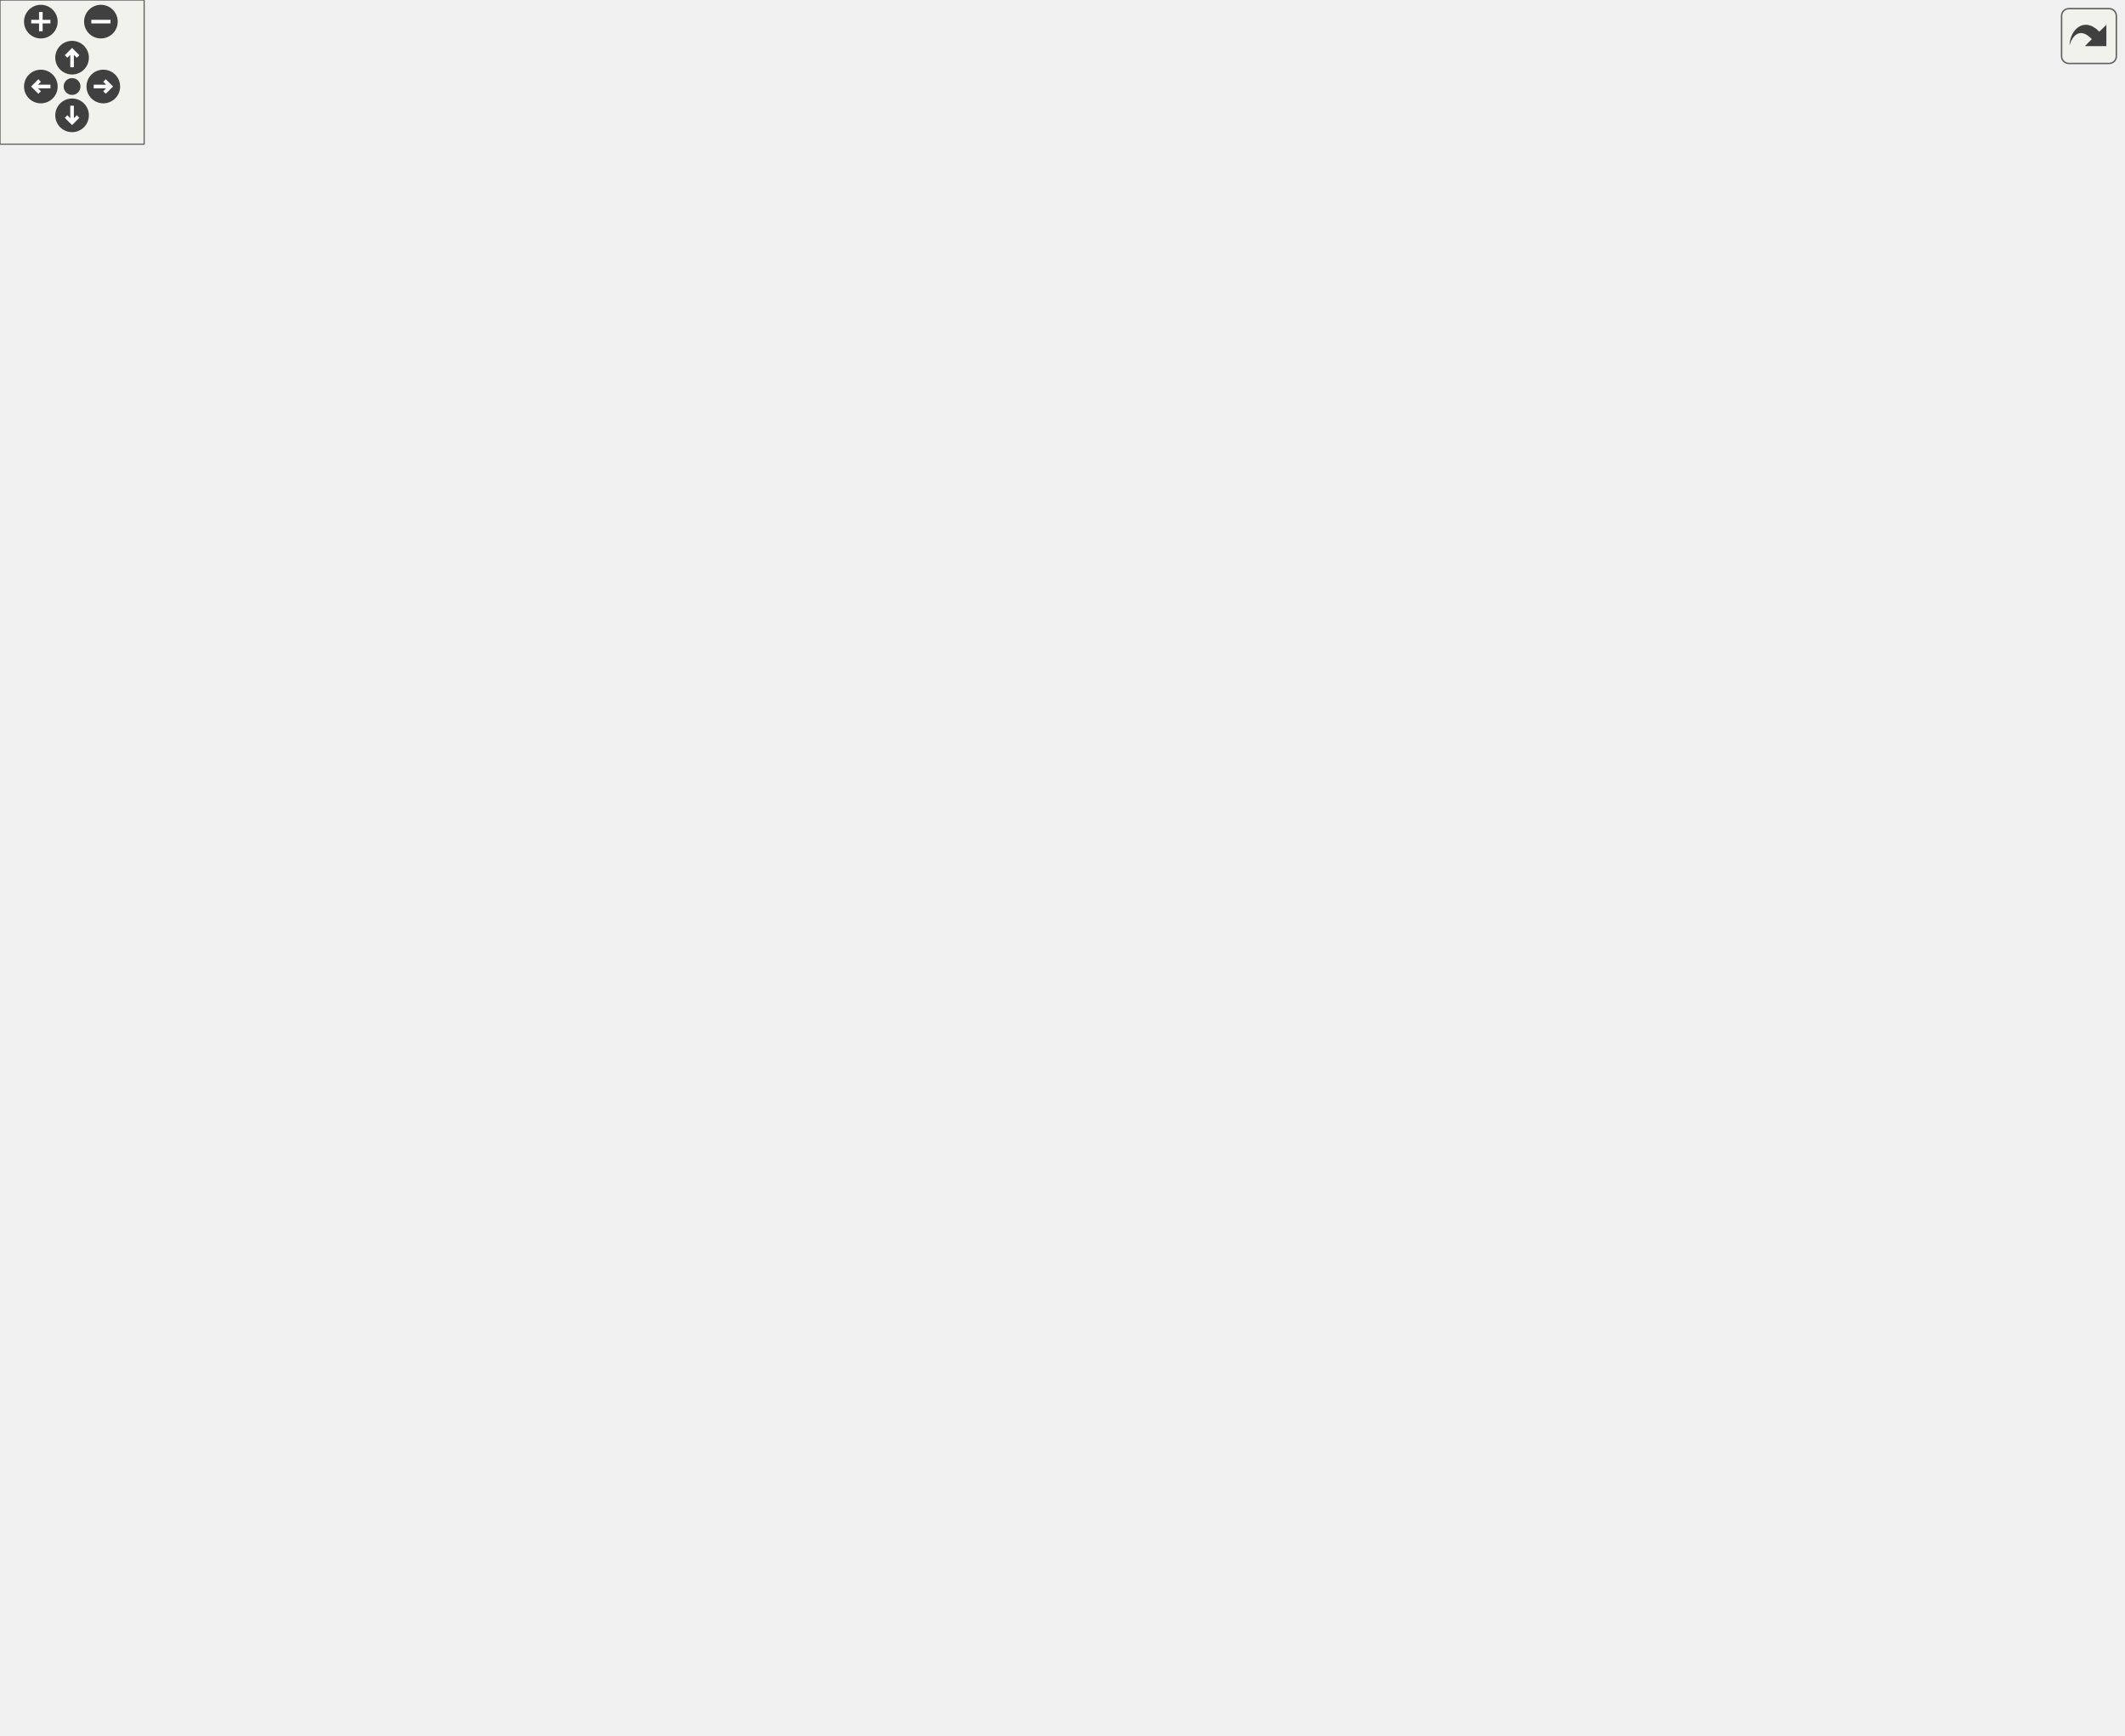
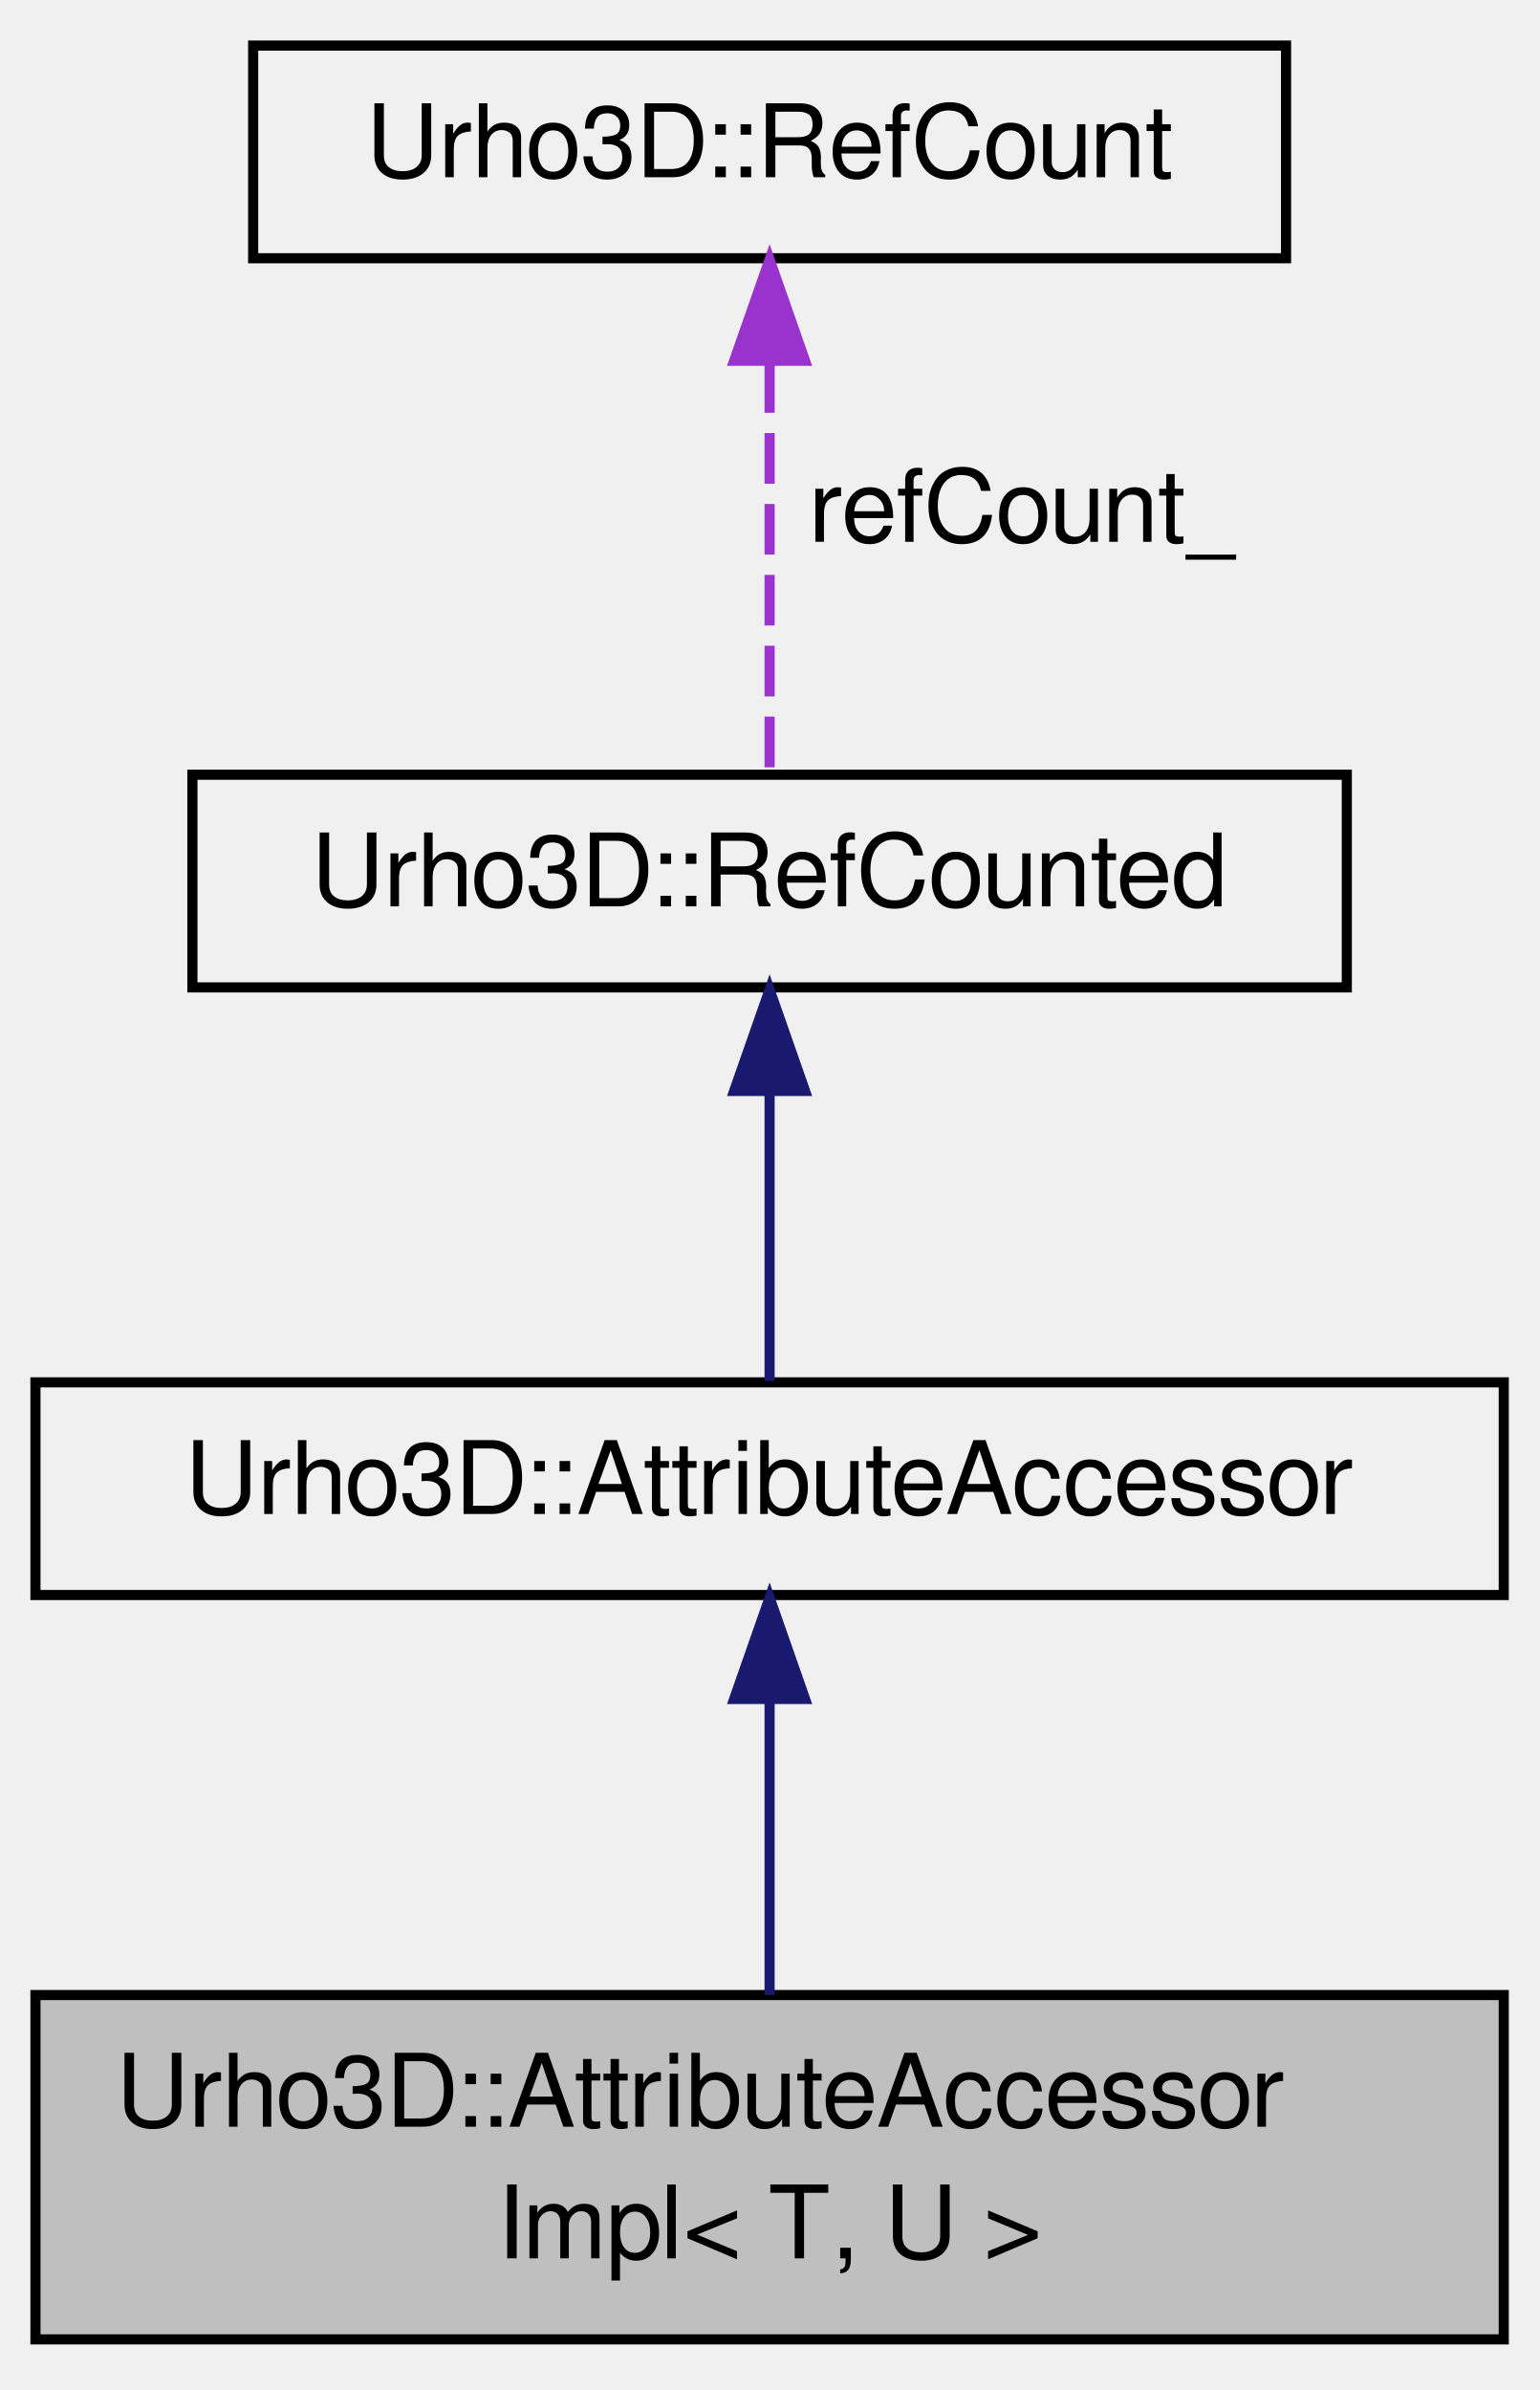
- <svg xmlns="http://www.w3.org/2000/svg" xmlns:xlink="http://www.w3.org/1999/xlink" id="main" version="1.1" xml:space="preserve">
-   <defs>
-     <circle id="rim" cx="0" cy="0" r="7" />
-     <circle id="rim2" cx="0" cy="0" r="3.5" />
-     <g id="zoomPlus">
-       <use xlink:href="#rim" fill="#404040">
-         <set attributeName="fill" to="#808080" begin="zoomplus.mouseover" end="zoomplus.mouseout" />
-       </use>
-       <path d="M-4,0h8M0,-4v8" fill="none" stroke="white" stroke-width="1.5" pointer-events="none" />
+ <svg xmlns="http://www.w3.org/2000/svg" xmlns:xlink="http://www.w3.org/1999/xlink" width="152pt" height="236pt" viewBox="0.00 0.00 152.00 236.00">
+   <g id="graph1" class="graph" transform="scale(1 1) rotate(0) translate(4 232)">
+     <g id="node1" class="node">
+       <polygon fill="#bfbfbf" stroke="black" points="-0.5,-1 -0.5,-35 144.5,-35 144.5,-1 -0.5,-1" />
+       <text text-anchor="start" x="7.5" y="-22" font-family="FreeSans" font-size="10.00">Urho3D::AttributeAccessor</text>
+       <text text-anchor="middle" x="72" y="-9" font-family="FreeSans" font-size="10.00">Impl&lt; T, U &gt;</text>
    </g>
-     <g id="zoomMin">
-       <use xlink:href="#rim" fill="#404040">
-         <set attributeName="fill" to="#808080" begin="zoomminus.mouseover" end="zoomminus.mouseout" />
-       </use>
-       <path d="M-4,0h8" fill="none" stroke="white" stroke-width="1.5" pointer-events="none" />
+     <g id="node2" class="node">
+       <a xlink:href="a00069.html" target="_top" xlink:title="Internal helper class for invoking attribute accessors.">
+         <polygon fill="none" stroke="black" points="-0.5,-74.5 -0.5,-95.5 144.5,-95.5 144.5,-74.5 -0.5,-74.5" />
+         <text text-anchor="middle" x="72" y="-82.5" font-family="FreeSans" font-size="10.00">Urho3D::AttributeAccessor</text>
+       </a>
    </g>
-     <g id="dirArrow">
-       <path fill="none" stroke="white" stroke-width="1.5" d="M0,-3.0v7 M-2.5,-0.5L0,-3.0L2.5,-0.5" />
+     <g id="edge2" class="edge">
+       <path fill="none" stroke="midnightblue" d="M72,-64.165C72,-54.797 72,-43.88 72,-35.014" />
+       <polygon fill="midnightblue" stroke="midnightblue" points="68.5,-64.235 72,-74.235 75.5,-64.235 68.5,-64.235" />
    </g>
-     <g id="resetDef">
-       <use xlink:href="#rim2" fill="#404040">
-         <set attributeName="fill" to="#808080" begin="reset.mouseover" end="reset.mouseout" />
-       </use>
+     <g id="node4" class="node">
+       <a xlink:href="a00282.html" target="_top" xlink:title="Base class for intrusively reference-counted objects. These are noncopyable and non-assignable.">
+         <polygon fill="none" stroke="black" points="15,-134.5 15,-155.5 129,-155.5 129,-134.5 15,-134.5" />
+         <text text-anchor="middle" x="72" y="-142.5" font-family="FreeSans" font-size="10.00">Urho3D::RefCounted</text>
+       </a>
    </g>
-   </defs>
-   <svg id="graph" class="graph">
-     <g id="viewport">
-       <g id="node1" class="node">
-         <polygon fill="#bfbfbf" stroke="black" points="276,-280.5 276,-301.5 390,-301.5 390,-280.5 276,-280.5" />
-         <text text-anchor="middle" x="333" y="-288.5" font-family="FreeSans" font-size="10.00">Urho3D::Serializable</text>
-       </g>
-       <g id="node7" class="node">
-         <a xlink:href="a00054.html" target="_top" xlink:title="Base class for animatable object, an animatable object can be set animation on it's attributes...">
-           <polygon fill="none" stroke="black" points="426,-280.5 426,-301.5 540,-301.5 540,-280.5 426,-280.5" />
-           <text text-anchor="middle" x="483" y="-288.5" font-family="FreeSans" font-size="10.00">Urho3D::Animatable</text>
-         </a>
-       </g>
-       <g id="edge6" class="edge">
-         <path fill="none" stroke="midnightblue" d="M400.311,-291C408.728,-291 417.277,-291 425.525,-291" />
-         <polygon fill="midnightblue" stroke="midnightblue" points="400.137,-287.5 390.136,-291 400.136,-294.5 400.137,-287.5" />
-       </g>
-       <g id="node2" class="node">
-         <a xlink:href="a00241.html" target="_top" xlink:title="Base class for objects with type identification, subsystem access and event sending/receiving capabil...">
-           <polygon fill="none" stroke="black" points="150,-280.5 150,-301.5 240,-301.5 240,-280.5 150,-280.5" />
-           <text text-anchor="middle" x="195" y="-288.5" font-family="FreeSans" font-size="10.00">Urho3D::Object</text>
-         </a>
-       </g>
-       <g id="edge2" class="edge">
-         <path fill="none" stroke="midnightblue" d="M250.212,-291C258.574,-291 267.218,-291 275.625,-291" />
-         <polygon fill="midnightblue" stroke="midnightblue" points="250.186,-287.5 240.186,-291 250.186,-294.5 250.186,-287.5" />
-       </g>
-       <g id="node4" class="node">
-         <a xlink:href="a00283.html" target="_top" xlink:title="Base class for intrusively reference-counted objects. These are noncopyable and non-assignable.">
-           <polygon fill="none" stroke="black" points="0,-280.5 0,-301.5 114,-301.5 114,-280.5 0,-280.5" />
-           <text text-anchor="middle" x="57" y="-288.5" font-family="FreeSans" font-size="10.00">Urho3D::RefCounted</text>
-         </a>
-       </g>
-       <g id="edge4" class="edge">
-         <path fill="none" stroke="midnightblue" d="M124.403,-291C133.027,-291 141.686,-291 149.838,-291" />
-         <polygon fill="midnightblue" stroke="midnightblue" points="124.326,-287.5 114.326,-291 124.326,-294.5 124.326,-287.5" />
-       </g>
-       <g id="node9" class="node">
-         <a xlink:href="a00102.html" target="_top" xlink:title="Base class for components. Components can be created to scene nodes.">
-           <polygon fill="none" stroke="red" points="576,-320.5 576,-341.5 692,-341.5 692,-320.5 576,-320.5" />
-           <text text-anchor="middle" x="634" y="-328.5" font-family="FreeSans" font-size="10.00">Urho3D::Component</text>
-         </a>
-       </g>
-       <g id="edge8" class="edge">
-         <path fill="none" stroke="midnightblue" d="M532.561,-304.129C552.602,-309.438 575.418,-315.482 594.33,-320.491" />
-         <polygon fill="midnightblue" stroke="midnightblue" points="533.236,-300.687 522.673,-301.51 531.444,-307.454 533.236,-300.687" />
-       </g>
-       <g id="node45" class="node">
-         <a xlink:href="a00236.html" target="_top" xlink:title="Scene node that may contain components and child nodes.">
-           <polygon fill="none" stroke="red" points="591.5,-280.5 591.5,-301.5 676.5,-301.5 676.5,-280.5 591.5,-280.5" />
-           <text text-anchor="middle" x="634" y="-288.5" font-family="FreeSans" font-size="10.00">Urho3D::Node</text>
-         </a>
-       </g>
-       <g id="edge44" class="edge">
-         <path fill="none" stroke="midnightblue" d="M550.194,-291C564.207,-291 578.606,-291 591.429,-291" />
-         <polygon fill="midnightblue" stroke="midnightblue" points="550.087,-287.5 540.087,-291 550.087,-294.5 550.087,-287.5" />
-       </g>
-       <g id="node47" class="node">
-         <a xlink:href="a00364.html" target="_top" xlink:title="Base class for UI elements.">
-           <polygon fill="none" stroke="red" points="579.5,-240.5 579.5,-261.5 688.5,-261.5 688.5,-240.5 579.5,-240.5" />
-           <text text-anchor="middle" x="634" y="-248.5" font-family="FreeSans" font-size="10.00">Urho3D::UIElement</text>
-         </a>
-       </g>
-       <g id="edge46" class="edge">
-         <path fill="none" stroke="midnightblue" d="M532.561,-277.871C552.602,-272.562 575.418,-266.518 594.33,-261.509" />
-         <polygon fill="midnightblue" stroke="midnightblue" points="531.444,-274.546 522.673,-280.49 533.236,-281.313 531.444,-274.546" />
-       </g>
-       <g id="node11" class="node">
-         <a xlink:href="a00060.html" target="_top" xlink:title="Component that drives an AnimatedModel's animations.">
-           <polygon fill="none" stroke="black" points="728.5,-640.5 728.5,-661.5 883.5,-661.5 883.5,-640.5 728.5,-640.5" />
-           <text text-anchor="middle" x="806" y="-648.5" font-family="FreeSans" font-size="10.00">Urho3D::AnimationController</text>
-         </a>
-       </g>
-       <g id="edge10" class="edge">
-         <path fill="none" stroke="midnightblue" d="M637.763,-351.576C649.336,-412.682 686.157,-591.304 728,-631 731.955,-634.752 736.516,-637.826 741.405,-640.34" />
-         <polygon fill="midnightblue" stroke="midnightblue" points="641.175,-350.782 635.901,-341.593 634.294,-352.066 641.175,-350.782" />
-       </g>
-       <g id="node13" class="node">
-         <a xlink:href="a00088.html" target="_top" xlink:title="Camera component.">
-           <polygon fill="none" stroke="black" points="757,-600.5 757,-621.5 855,-621.5 855,-600.5 757,-600.5" />
-           <text text-anchor="middle" x="806" y="-608.5" font-family="FreeSans" font-size="10.00">Urho3D::Camera</text>
-         </a>
-       </g>
-       <g id="edge12" class="edge">
-         <path fill="none" stroke="midnightblue" d="M635.162,-351.604C639.078,-400.742 655.981,-525.578 728,-591 735.968,-598.238 746.199,-602.931 756.611,-605.956" />
-         <polygon fill="midnightblue" stroke="midnightblue" points="638.649,-351.296 634.463,-341.563 631.666,-351.782 638.649,-351.296" />
-       </g>
-       <g id="node15" class="node">
-         <a xlink:href="a00098.html" target="_top" xlink:title="Physics collision shape component.">
-           <polygon fill="none" stroke="black" points="741.5,-560.5 741.5,-581.5 870.5,-581.5 870.5,-560.5 741.5,-560.5" />
-           <text text-anchor="middle" x="806" y="-568.5" font-family="FreeSans" font-size="10.00">Urho3D::CollisionShape</text>
-         </a>
-       </g>
-       <g id="edge14" class="edge">
-         <path fill="none" stroke="midnightblue" d="M636.699,-351.659C643.533,-395.357 665.648,-497.515 728,-551 732.457,-554.823 737.55,-557.93 742.952,-560.452" />
-         <polygon fill="midnightblue" stroke="midnightblue" points="640.146,-351.041 635.245,-341.648 633.219,-352.047 640.146,-351.041" />
-       </g>
-       <g id="node17" class="node">
-         <a xlink:href="a00099.html" target="_top" xlink:title="2D collision shape component.">
-           <polygon fill="none" stroke="red" points="734.5,-520.5 734.5,-541.5 877.5,-541.5 877.5,-520.5 734.5,-520.5" />
-           <text text-anchor="middle" x="806" y="-528.5" font-family="FreeSans" font-size="10.00">Urho3D::CollisionShape2D</text>
-         </a>
-       </g>
-       <g id="edge16" class="edge">
-         <path fill="none" stroke="midnightblue" d="M638.876,-351.752C648.841,-389.45 675.195,-469.142 728,-511 732.82,-514.821 738.288,-517.919 744.038,-520.431" />
-         <polygon fill="midnightblue" stroke="midnightblue" points="642.23,-350.735 636.395,-341.892 635.441,-352.444 642.23,-350.735" />
-       </g>
-       <g id="node19" class="node">
-         <a xlink:href="a00111.html" target="_top" xlink:title="Physics constraint component. Connects two rigid bodies together, or one rigid body to a static point...">
-           <polygon fill="none" stroke="black" points="751.5,-480.5 751.5,-501.5 860.5,-501.5 860.5,-480.5 751.5,-480.5" />
-           <text text-anchor="middle" x="806" y="-488.5" font-family="FreeSans" font-size="10.00">Urho3D::Constraint</text>
-         </a>
-       </g>
-       <g id="edge18" class="edge">
-         <path fill="none" stroke="midnightblue" d="M641.838,-350.975C654.924,-381.646 684.182,-440.031 728,-471 734.964,-475.922 743.038,-479.634 751.297,-482.433" />
-         <polygon fill="midnightblue" stroke="midnightblue" points="645.069,-349.628 638.023,-341.716 638.597,-352.295 645.069,-349.628" />
-       </g>
-       <g id="node21" class="node">
-         <a xlink:href="a00112.html" target="_top" xlink:title="2D physics constraint component.">
-           <polygon fill="none" stroke="red" points="745,-440.5 745,-461.5 867,-461.5 867,-440.5 745,-440.5" />
-           <text text-anchor="middle" x="806" y="-448.5" font-family="FreeSans" font-size="10.00">Urho3D::Constraint2D</text>
-         </a>
-       </g>
-       <g id="edge20" class="edge">
-         <path fill="none" stroke="midnightblue" d="M646.745,-350.094C662.938,-372.835 693.022,-410.333 728,-431 734.499,-434.84 741.727,-437.95 749.088,-440.467" />
-         <polygon fill="midnightblue" stroke="midnightblue" points="649.442,-347.841 640.867,-341.618 643.69,-351.83 649.442,-347.841" />
-       </g>
-       <g id="node23" class="node">
-         <a xlink:href="a00136.html" target="_top" xlink:title="Debug geometry rendering component. Should be added only to the root scene node.">
-           <polygon fill="none" stroke="black" points="739,-400.5 739,-421.5 873,-421.5 873,-400.5 739,-400.5" />
-           <text text-anchor="middle" x="806" y="-408.5" font-family="FreeSans" font-size="10.00">Urho3D::DebugRenderer</text>
-         </a>
-       </g>
-       <g id="edge22" class="edge">
-         <path fill="none" stroke="midnightblue" d="M655.791,-347.752C674.157,-361.153 701.597,-379.538 728,-391 736.592,-394.73 746.029,-397.877 755.281,-400.491" />
-         <polygon fill="midnightblue" stroke="midnightblue" points="657.661,-344.781 647.547,-341.626 653.486,-350.4 657.661,-344.781" />
-       </g>
-       <g id="node25" class="node">
-         <a xlink:href="a00146.html" target="_top" xlink:title="Base class for visible components.">
-           <polygon fill="none" stroke="red" points="754,-360.5 754,-381.5 858,-381.5 858,-360.5 754,-360.5" />
-           <text text-anchor="middle" x="806" y="-368.5" font-family="FreeSans" font-size="10.00">Urho3D::Drawable</text>
-         </a>
-       </g>
-       <g id="edge24" class="edge">
-         <path fill="none" stroke="midnightblue" d="M689.206,-343.839C712.331,-349.216 738.877,-355.39 760.813,-360.491" />
-         <polygon fill="midnightblue" stroke="midnightblue" points="689.724,-340.366 679.191,-341.51 688.138,-347.184 689.724,-340.366" />
-       </g>
-       <g id="node27" class="node">
-         <a xlink:href="a00208.html" target="_top" xlink:title="Helper base class for user-defined game logic components that hooks up to update events and forwards ...">
-           <polygon fill="none" stroke="black" points="736,-320.5 736,-341.5 876,-341.5 876,-320.5 736,-320.5" />
-           <text text-anchor="middle" x="806" y="-328.5" font-family="FreeSans" font-size="10.00">Urho3D::LogicComponent</text>
-         </a>
-       </g>
-       <g id="edge26" class="edge">
-         <path fill="none" stroke="midnightblue" d="M702.259,-331C713.327,-331 724.806,-331 735.917,-331" />
-         <polygon fill="midnightblue" stroke="midnightblue" points="702.231,-327.5 692.231,-331 702.231,-334.5 702.231,-327.5" />
-       </g>
-       <g id="node29" class="node">
-         <a xlink:href="a00212.html" target="_top" xlink:title="Lua script object component.">
-           <polygon fill="none" stroke="black" points="733.5,-280.5 733.5,-301.5 878.5,-301.5 878.5,-280.5 733.5,-280.5" />
-           <text text-anchor="middle" x="806" y="-288.5" font-family="FreeSans" font-size="10.00">Urho3D::LuaScriptInstance</text>
-         </a>
-       </g>
-       <g id="edge28" class="edge">
-         <path fill="none" stroke="midnightblue" d="M689.206,-318.161C712.331,-312.784 738.877,-306.61 760.813,-301.509" />
-         <polygon fill="midnightblue" stroke="midnightblue" points="688.138,-314.816 679.191,-320.49 689.724,-321.634 688.138,-314.816" />
-       </g>
-       <g id="node31" class="node">
-         <a xlink:href="a00214.html" target="_top" xlink:title="Material cache for 2D.">
-           <polygon fill="none" stroke="black" points="735.5,-240.5 735.5,-261.5 876.5,-261.5 876.5,-240.5 735.5,-240.5" />
-           <text text-anchor="middle" x="806" y="-248.5" font-family="FreeSans" font-size="10.00">Urho3D::MaterialCache2D</text>
-         </a>
-       </g>
-       <g id="edge30" class="edge">
-         <path fill="none" stroke="midnightblue" d="M682.686,-316.33C685.931,-314.714 689.07,-312.941 692,-311 711.94,-297.792 707.541,-283.389 728,-271 734.338,-267.162 741.395,-264.056 748.601,-261.543" />
-         <polygon fill="midnightblue" stroke="midnightblue" points="681.066,-313.22 673.347,-320.477 683.907,-319.617 681.066,-313.22" />
-       </g>
-       <g id="node33" class="node">
-         <a xlink:href="a00229.html" target="_top" xlink:title="Component which tags geometry for inclusion in the navigation mesh. Optionally auto-includes geometry...">
-           <polygon fill="none" stroke="black" points="752.5,-200.5 752.5,-221.5 859.5,-221.5 859.5,-200.5 752.5,-200.5" />
-           <text text-anchor="middle" x="806" y="-208.5" font-family="FreeSans" font-size="10.00">Urho3D::Navigable</text>
-         </a>
-       </g>
-       <g id="edge32" class="edge">
-         <path fill="none" stroke="midnightblue" d="M686.576,-315.292C688.487,-313.974 690.306,-312.546 692,-311 720.793,-284.71 698.166,-256.102 728,-231 734.953,-225.15 743.404,-220.981 752.143,-218.017" />
-         <polygon fill="midnightblue" stroke="midnightblue" points="684.628,-312.375 677.707,-320.397 688.12,-318.442 684.628,-312.375" />
-       </g>
-       <g id="node35" class="node">
-         <a xlink:href="a00231.html" target="_top" xlink:title="Navigation mesh component. Collects the navigation geometry from child nodes with the Navigable compo...">
-           <polygon fill="none" stroke="black" points="738,-160.5 738,-181.5 874,-181.5 874,-160.5 738,-160.5" />
-           <text text-anchor="middle" x="806" y="-168.5" font-family="FreeSans" font-size="10.00">Urho3D::NavigationMesh</text>
-         </a>
-       </g>
-       <g id="edge34" class="edge">
-         <path fill="none" stroke="midnightblue" d="M687.548,-315.018C689.125,-313.777 690.617,-312.441 692,-311 730.565,-270.836 687.839,-229.568 728,-191 731.932,-187.224 736.477,-184.134 741.356,-181.609" />
-         <polygon fill="midnightblue" stroke="midnightblue" points="685.595,-312.113 679.061,-320.453 689.37,-318.007 685.595,-312.113" />
-       </g>
-       <g id="node37" class="node">
-         <a xlink:href="a00233.html" target="_top" xlink:title="Network interest management settings component.">
-           <polygon fill="none" stroke="black" points="740.5,-120.5 740.5,-141.5 871.5,-141.5 871.5,-120.5 740.5,-120.5" />
-           <text text-anchor="middle" x="806" y="-128.5" font-family="FreeSans" font-size="10.00">Urho3D::NetworkPriority</text>
-         </a>
-       </g>
-       <g id="edge36" class="edge">
-         <path fill="none" stroke="midnightblue" d="M688.231,-314.677C689.566,-313.533 690.828,-312.31 692,-311 740.609,-256.686 677.23,-203.3 728,-151 731.7,-147.188 736.021,-144.068 740.695,-141.517" />
-         <polygon fill="midnightblue" stroke="midnightblue" points="686.165,-311.85 679.895,-320.391 690.122,-317.624 686.165,-311.85" />
-       </g>
-       <g id="node39" class="node">
-         <a xlink:href="a00247.html" target="_top" xlink:title="Octree component. Should be added only to the root scene node">
-           <polygon fill="none" stroke="black" points="760,-80.5 760,-101.5 852,-101.5 852,-80.5 760,-80.5" />
-           <text text-anchor="middle" x="806" y="-88.5" font-family="FreeSans" font-size="10.00">Urho3D::Octree</text>
-         </a>
-       </g>
-       <g id="edge38" class="edge">
-         <path fill="none" stroke="midnightblue" d="M688.736,-314.357C689.89,-313.306 690.982,-312.188 692,-311 750.763,-242.413 666.506,-177.149 728,-111 736.281,-102.092 747.942,-96.929 759.729,-93.994" />
-         <polygon fill="midnightblue" stroke="midnightblue" points="686.428,-311.705 680.34,-320.376 690.506,-317.394 686.428,-311.705" />
-       </g>
-       <g id="node41" class="node">
-         <a xlink:href="a00250.html" target="_top" xlink:title="A link between otherwise unconnected regions of the navigation mesh.">
-           <polygon fill="none" stroke="black" points="730,-40.5 730,-61.5 882,-61.5 882,-40.5 730,-40.5" />
-           <text text-anchor="middle" x="806" y="-48.5" font-family="FreeSans" font-size="10.00">Urho3D::OffMeshConnection</text>
-         </a>
-       </g>
-       <g id="edge40" class="edge">
-         <path fill="none" stroke="midnightblue" d="M688.782,-314.396C689.923,-313.333 691,-312.203 692,-311 760.974,-228.076 655.723,-151.061 728,-71 731.372,-67.264 735.339,-64.184 739.665,-61.648" />
-         <polygon fill="midnightblue" stroke="midnightblue" points="686.47,-311.751 680.452,-320.471 690.594,-317.407 686.47,-311.751" />
-       </g>
-       <g id="node43" class="node">
-         <a xlink:href="a00266.html" target="_top" xlink:title="Physics simulation world component. Should be added only to the root scene node.">
-           <polygon fill="none" stroke="black" points="746,-0.5 746,-21.5 866,-21.5 866,-0.5 746,-0.5" />
-           <text text-anchor="middle" x="806" y="-8.5" font-family="FreeSans" font-size="10.00">Urho3D::PhysicsWorld</text>
-         </a>
-       </g>
-       <g id="edge42" class="edge">
-         <path fill="none" stroke="midnightblue" d="M688.888,-314.355C689.992,-313.304 691.033,-312.187 692,-311 771.216,-213.7 644.907,-125.01 728,-31 732.907,-25.448 739.125,-21.338 745.902,-18.311" />
-         <polygon fill="midnightblue" stroke="midnightblue" points="686.737,-311.594 680.81,-320.376 690.92,-317.206 686.737,-311.594" />
-       </g>
+     <g id="edge4" class="edge">
+       <path fill="none" stroke="midnightblue" d="M72,-124.231C72,-114.592 72,-103.544 72,-95.634" />
+       <polygon fill="midnightblue" stroke="midnightblue" points="68.5,-124.273 72,-134.273 75.5,-124.273 68.5,-124.273" />
    </g>
-   </svg>
-   <g id="navigator" transform="translate(0 0)" fill="#404254">
-     <rect fill="#f2f5e9" fill-opacity="0.5" stroke="#606060" stroke-width=".5" x="0" y="0" width="60" height="60" />
-     <use id="zoomplus" xlink:href="#zoomPlus" x="17" y="9" />
-     <use id="zoomminus" xlink:href="#zoomMin" x="42" y="9" />
-     <use id="reset" xlink:href="#resetDef" x="30" y="36" />
-     <g id="arrowUp" xlink:href="#dirArrow" transform="translate(30 24)">
-       <use xlink:href="#rim" fill="#404040">
-         <set attributeName="fill" to="#808080" begin="arrowUp.mouseover" end="arrowUp.mouseout" />
-       </use>
-       <path fill="none" stroke="white" stroke-width="1.5" d="M0,-3.0v7 M-2.5,-0.5L0,-3.0L2.5,-0.5" />
+     <g id="node6" class="node">
+       <a xlink:href="a00281.html" target="_top" xlink:title="Reference count structure.">
+         <polygon fill="none" stroke="black" points="21,-206.5 21,-227.5 123,-227.5 123,-206.5 21,-206.5" />
+         <text text-anchor="middle" x="72" y="-214.5" font-family="FreeSans" font-size="10.00">Urho3D::RefCount</text>
+       </a>
    </g>
-     <g id="arrowRight" xlink:href="#dirArrow" transform="rotate(90) translate(36 -43)">
-       <use xlink:href="#rim" fill="#404040">
-         <set attributeName="fill" to="#808080" begin="arrowRight.mouseover" end="arrowRight.mouseout" />
-       </use>
-       <path fill="none" stroke="white" stroke-width="1.5" d="M0,-3.0v7 M-2.5,-0.5L0,-3.0L2.5,-0.5" />
-     </g>
-     <g id="arrowDown" xlink:href="#dirArrow" transform="rotate(180) translate(-30 -48)">
-       <use xlink:href="#rim" fill="#404040">
-         <set attributeName="fill" to="#808080" begin="arrowDown.mouseover" end="arrowDown.mouseout" />
-       </use>
-       <path fill="none" stroke="white" stroke-width="1.5" d="M0,-3.0v7 M-2.5,-0.5L0,-3.0L2.5,-0.5" />
-     </g>
-     <g id="arrowLeft" xlink:href="#dirArrow" transform="rotate(270) translate(-36 17)">
-       <use xlink:href="#rim" fill="#404040">
-         <set attributeName="fill" to="#808080" begin="arrowLeft.mouseover" end="arrowLeft.mouseout" />
-       </use>
-       <path fill="none" stroke="white" stroke-width="1.5" d="M0,-3.0v7 M-2.5,-0.5L0,-3.0L2.5,-0.5" />
+     <g id="edge6" class="edge">
+       <path fill="none" stroke="#9a32cd" stroke-dasharray="5,2" d="M72,-196.235C72,-182.969 72,-166.319 72,-155.667" />
+       <polygon fill="#9a32cd" stroke="#9a32cd" points="68.5,-196.376 72,-206.376 75.5,-196.376 68.5,-196.376" />
+       <text text-anchor="middle" x="97" y="-178.5" font-family="FreeSans" font-size="10.00"> refCount_</text>
    </g>
  </g>
-   <svg viewBox="0 0 15 15" width="100%" height="30px" preserveAspectRatio="xMaxYMin meet">
-     <g id="arrow_out" transform="scale(0.3 0.3)">
-       <a xlink:href="a01518_org.svg" target="_base">
-         <rect id="button" ry="5" rx="5" y="6" x="6" height="38" width="38" fill="#f2f5e9" fill-opacity="0.5" stroke="#606060" stroke-width="1.0" />
-         <path id="arrow" d="M 11.5,31.437 C 11.94,20.098 22.043,11.323 32.159,21.979 L 37.069,17.246 C 37.069,17.246 37.088,32 37.088,32 L 22.16,31.978 C 22.16,31.978 26.998,27.14 26.998,27.14 C 18.529,18.264 13.292,25.23 11.5,31.437 z" style="fill:#404040;" />
-       </a>
-     </g>
-   </svg>
</svg>
